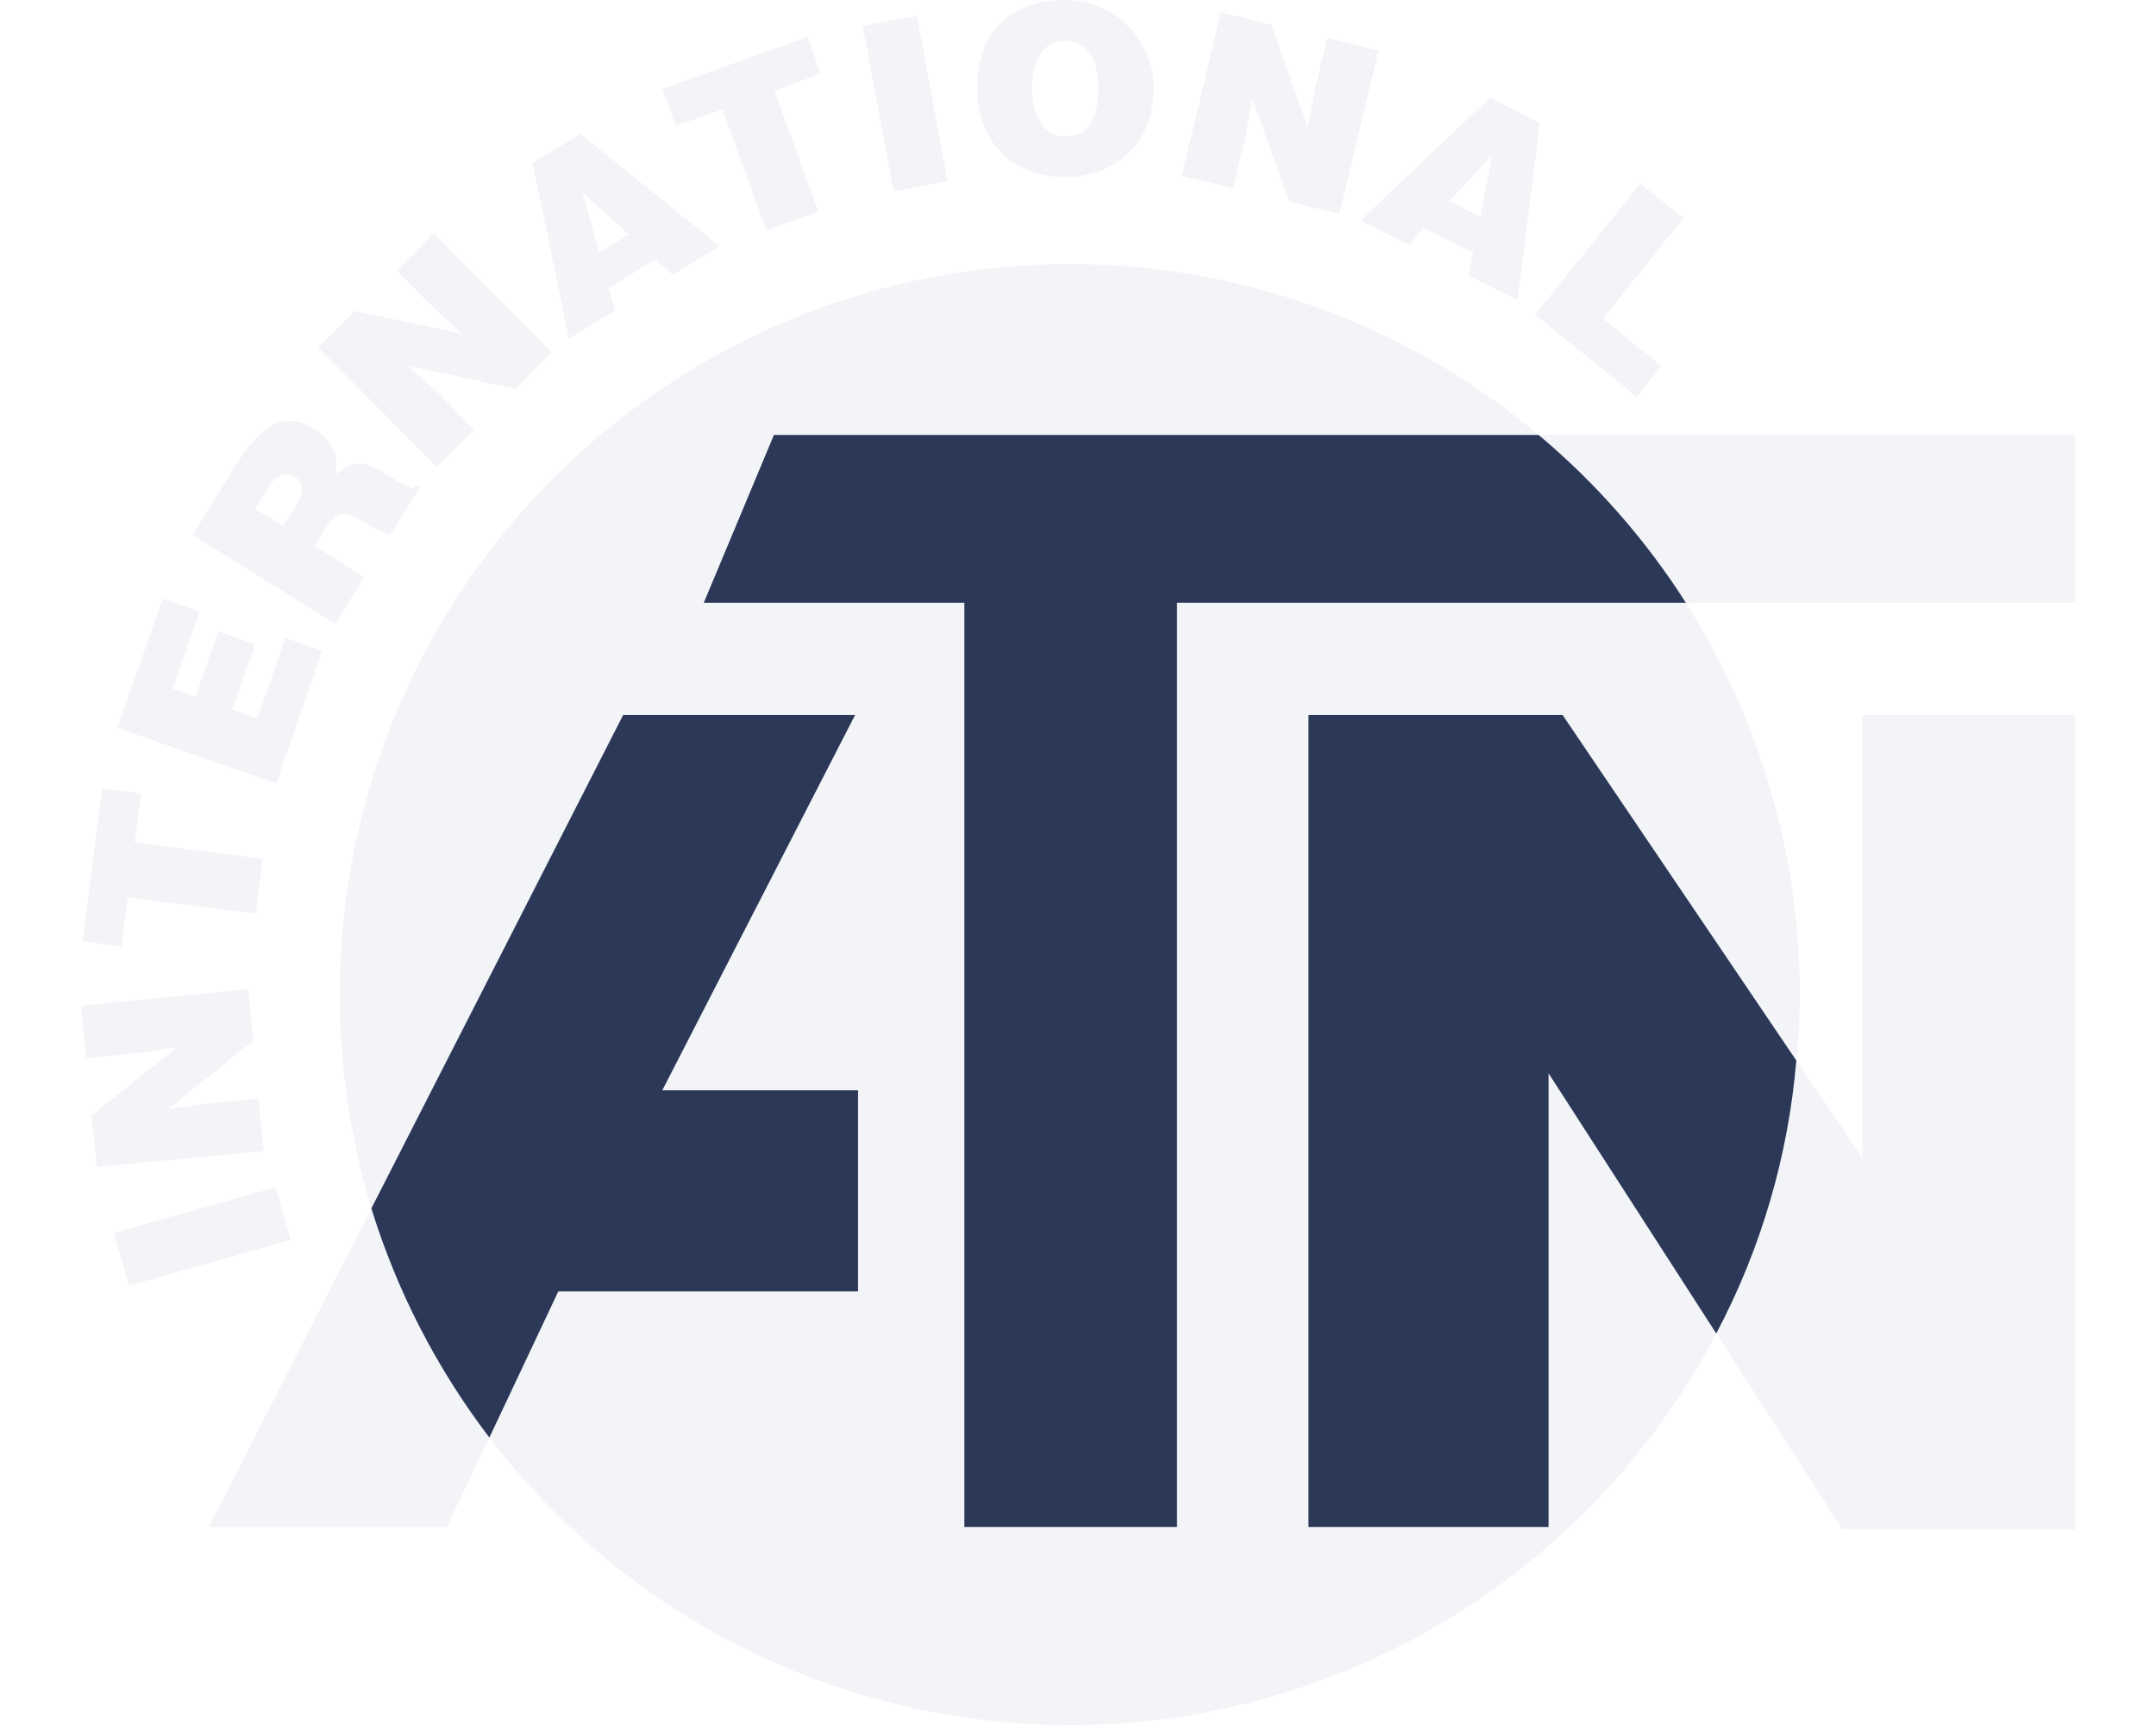
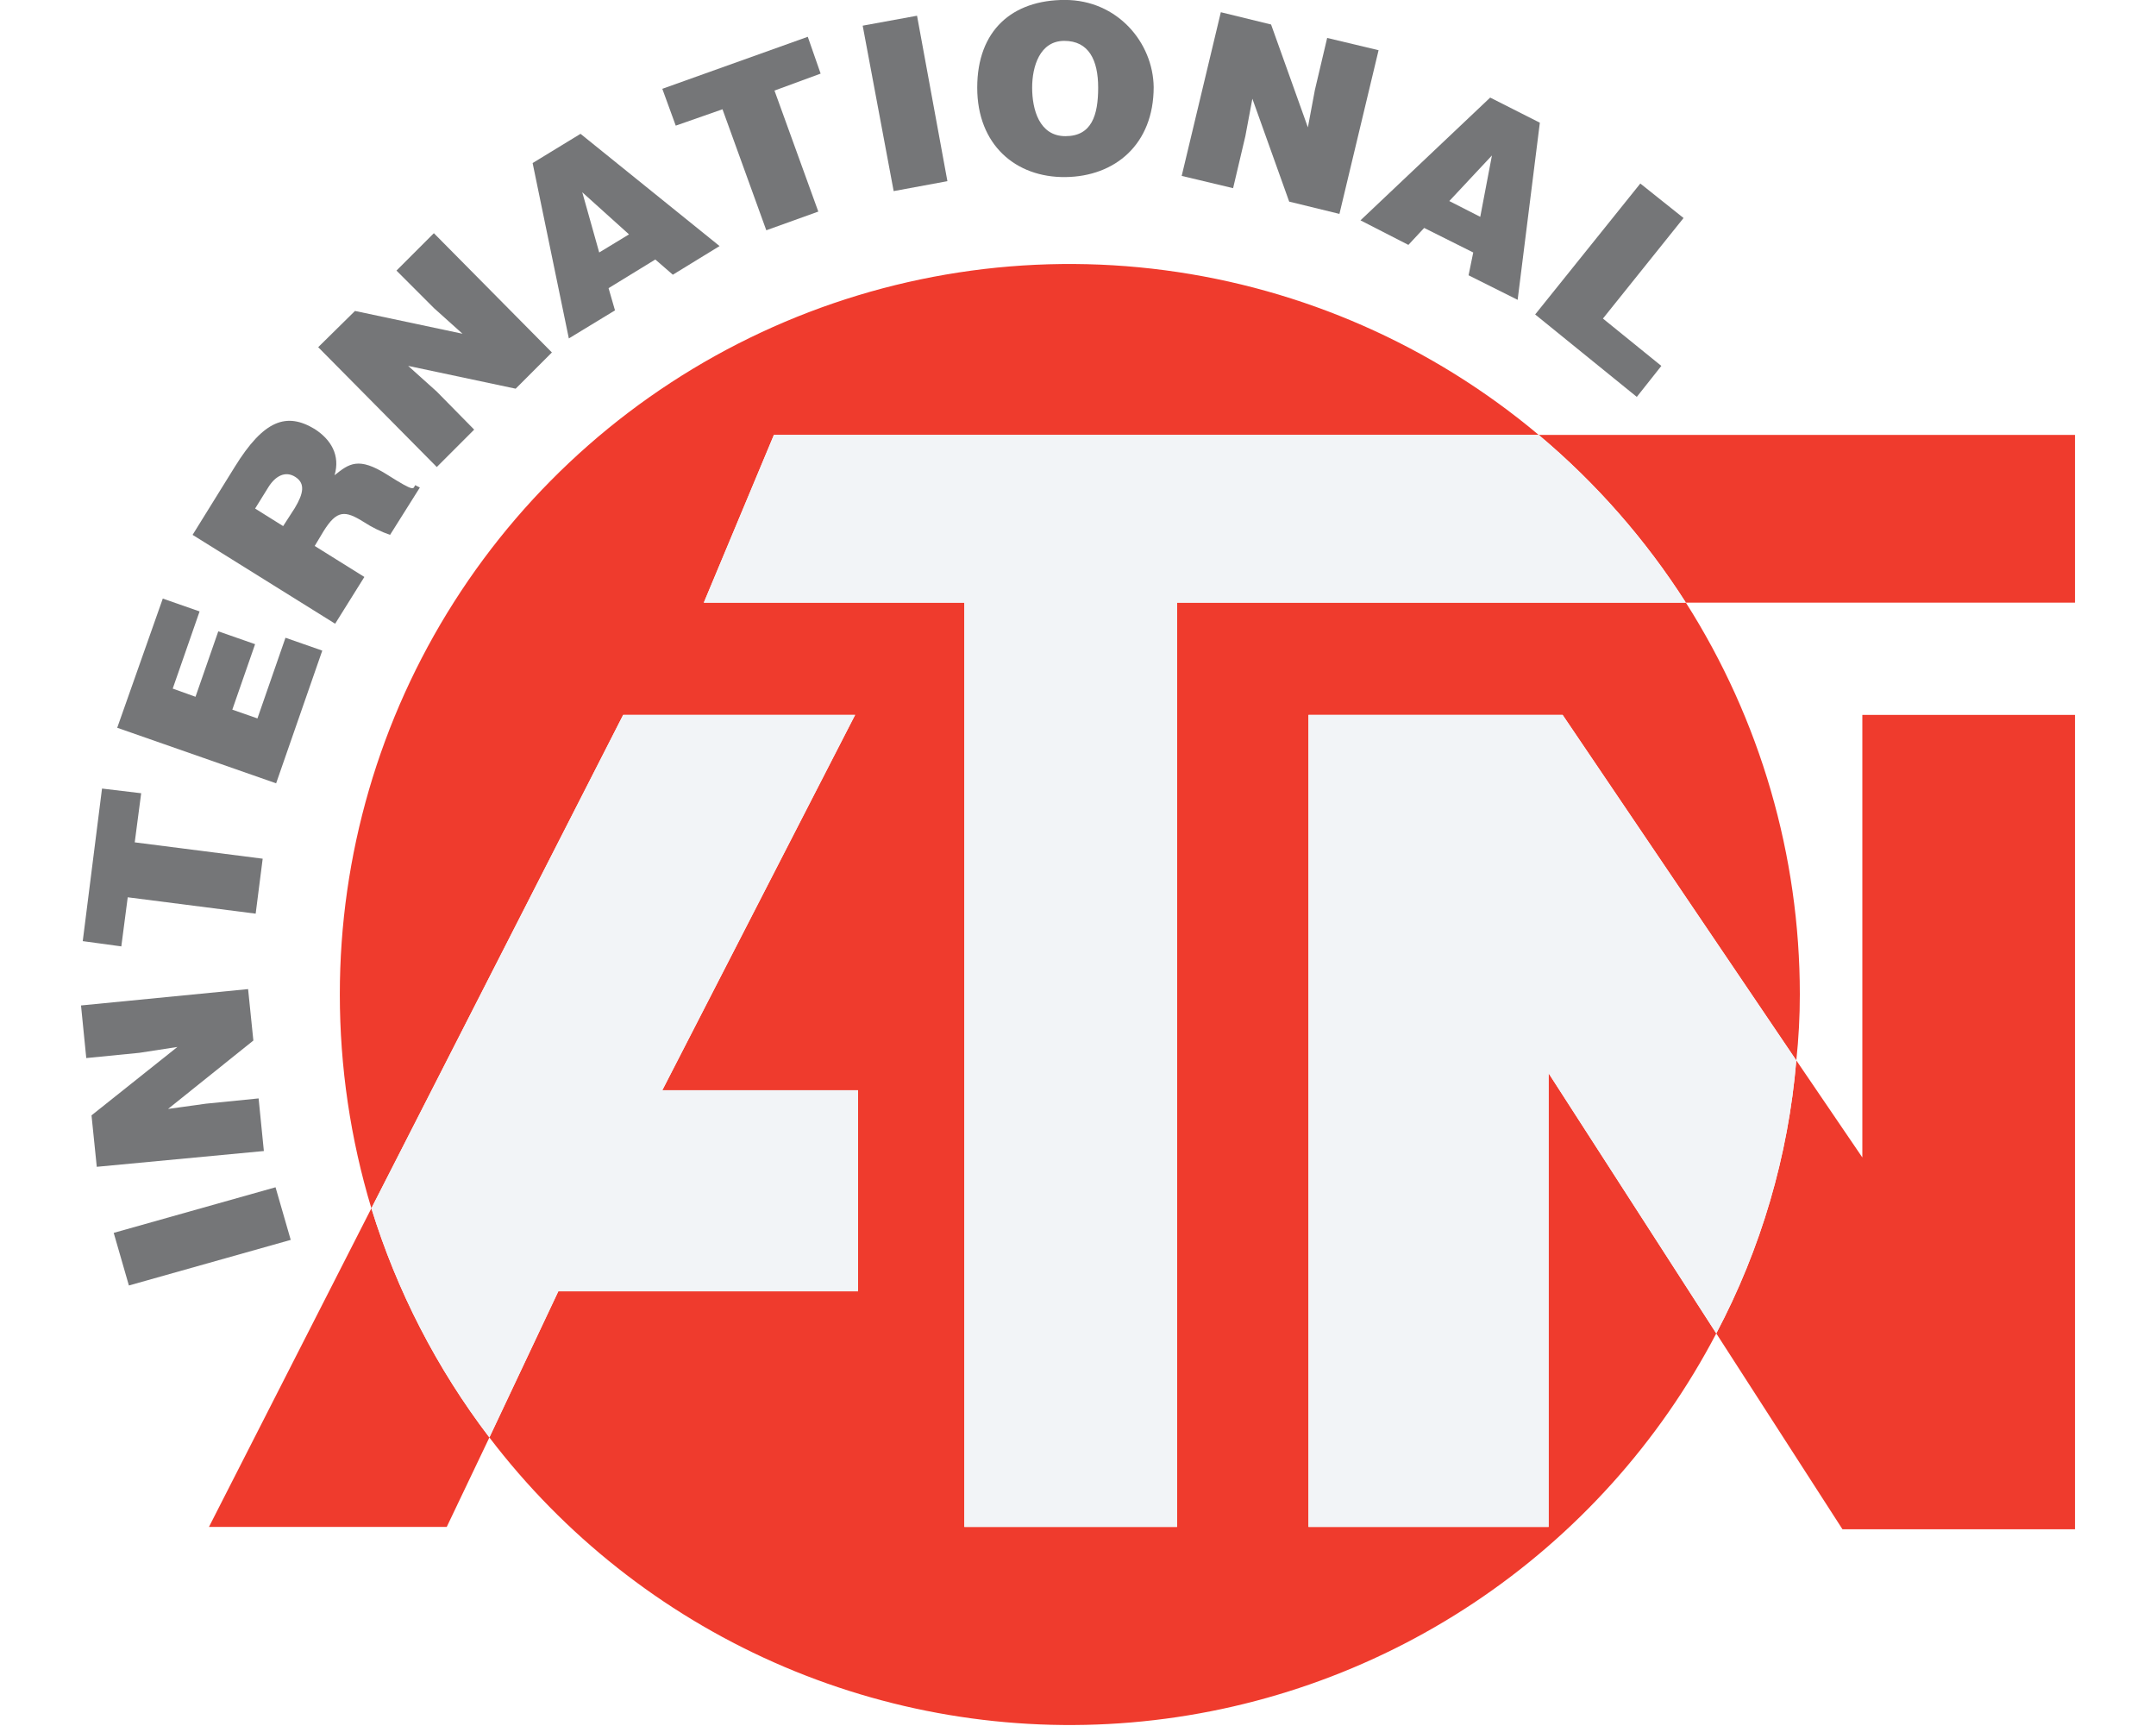
<svg xmlns="http://www.w3.org/2000/svg" width="150" height="120" viewBox="0 0 150 120" fill="none">
-   <path d="M19.17 82.591L20.227 86.251L8.968 89.423L7.911 85.763L19.17 82.591Z" fill="#F2F4F7" />
-   <path d="M6.367 77.59L12.342 72.832L9.7 73.239L6.001 73.605L5.636 69.945L17.261 68.806L17.626 72.385L11.692 77.142L14.334 76.776L17.992 76.41L18.358 80.07L6.733 81.168L6.367 77.59Z" fill="#F2F4F7" />
-   <path d="M18.276 59.738L17.788 63.56L8.886 62.422L8.439 65.838L5.757 65.472L7.098 54.858L9.821 55.184L9.374 58.599L18.276 59.738Z" fill="#F2F4F7" />
-   <path d="M11.325 41.643L13.886 42.537L12.017 47.905L13.602 48.474L15.187 43.92L17.748 44.814L16.163 49.369L17.91 49.979L19.861 44.367L22.422 45.262L19.211 54.492L8.155 50.629L11.325 41.643Z" fill="#F2F4F7" />
-   <path d="M25.349 40.138L23.317 43.391L13.399 37.21L16.326 32.493C18.358 29.199 19.943 28.671 21.894 29.85C23.032 30.582 23.683 31.68 23.276 33.062C24.293 32.249 24.943 31.761 26.935 33.022C28.926 34.282 28.723 33.998 28.886 33.754L29.211 33.916L27.138 37.21C26.494 36.988 25.879 36.688 25.309 36.316C24.008 35.502 23.439 35.462 22.504 36.966L21.894 37.983L25.349 40.138ZM19.7 36.6L20.512 35.34C21.122 34.323 21.244 33.632 20.553 33.184C19.862 32.737 19.171 33.103 18.683 33.876L17.748 35.38L19.7 36.6Z" fill="#F2F4F7" />
-   <path d="M24.698 21.636L32.177 23.222L30.186 21.433L27.584 18.83L30.186 16.227L38.396 24.523L35.876 27.044L28.397 25.458L30.389 27.247L32.99 29.891L30.389 32.493L22.137 24.157L24.698 21.636Z" fill="#F2F4F7" />
-   <path d="M40.389 9.314L50.062 17.122L46.811 19.114L45.591 18.057L42.34 20.05L42.787 21.595L39.575 23.547L37.055 11.348L40.389 9.314ZM43.762 16.309L40.51 13.381L41.689 17.569L43.762 16.309Z" fill="#F2F4F7" />
-   <path d="M56.932 14.723L53.314 16.024L50.266 7.607L47.014 8.745L46.079 6.183L56.2 2.564L57.094 5.126L53.883 6.305L56.932 14.723Z" fill="#F2F4F7" />
-   <path d="M65.914 12.608L62.175 13.3L60.02 1.792L63.8 1.1L65.914 12.608Z" fill="#F2F4F7" />
-   <path d="M80.264 6.061C80.264 10.046 77.582 12.283 74.127 12.324C70.672 12.364 67.989 10.087 67.989 6.102C67.989 2.117 70.428 0.002 74.086 0.002C77.744 0.002 80.224 2.971 80.264 6.061ZM71.81 6.102C71.81 7.607 72.298 9.477 74.127 9.477C75.956 9.477 76.403 8.013 76.403 6.102C76.403 4.191 75.753 2.849 74.045 2.849C72.338 2.849 71.81 4.638 71.81 6.102Z" fill="#F2F4F7" />
-   <path d="M88.433 1.71L90.993 8.867L91.481 6.265L92.335 2.646L95.912 3.5L93.188 14.886L89.693 14.032L87.132 6.875L86.644 9.477L85.791 13.096L82.214 12.242L84.937 0.856L88.433 1.71Z" fill="#F2F4F7" />
-   <path d="M107.132 8.542L105.587 20.863L102.173 19.155L102.498 17.57L99.084 15.862L97.986 17.041L94.653 15.333L103.677 6.793L107.132 8.542ZM102.986 15.089L103.799 10.819L100.831 13.991L102.986 15.089Z" fill="#F2F4F7" />
-   <path d="M111.52 22.164L115.585 25.458L113.878 27.613L106.805 21.88L114.122 12.771L117.13 15.17L111.52 22.164Z" fill="#F2F4F7" />
-   <path fill-rule="evenodd" clip-rule="evenodd" d="M25.838 84.055L14.538 106.217H31.081L34.048 99.996C39.226 106.792 46.033 112.171 53.841 115.635C61.648 119.1 70.203 120.538 78.714 119.816C87.224 119.095 95.415 116.237 102.529 111.507C109.642 106.777 115.447 100.328 119.407 92.757L128.187 106.38H144.364V49.735H129.569V80.517L124.976 73.767C125.139 72.241 125.221 70.707 125.22 69.172C125.221 59.521 122.471 50.07 117.294 41.927H144.364V30.257H107.05C99.647 24.04 90.623 20.066 81.04 18.804C71.457 17.541 61.713 19.041 52.953 23.128C44.193 27.216 36.781 33.72 31.589 41.876C26.397 50.032 23.64 59.502 23.643 69.172C23.642 74.214 24.381 79.229 25.838 84.055ZM34.048 99.996C30.395 95.207 27.615 89.811 25.838 84.055L43.357 49.735H59.493L46.08 75.841H59.697V89.83H38.845L34.048 99.996ZM81.89 106.217H67.094V41.927H48.966L53.843 30.257H107.05C111.04 33.602 114.494 37.537 117.294 41.927H81.89V106.217ZM119.407 92.757L107.741 74.662V106.217H91.036V49.735H108.717L124.976 73.767C124.418 80.408 122.524 86.868 119.407 92.757Z" fill="#F2F4F7" />
-   <path fill-rule="evenodd" clip-rule="evenodd" d="M119.406 92.757L107.74 74.662V106.217H91.034V49.735H108.716L124.975 73.767C124.417 80.408 122.523 86.868 119.406 92.757ZM34.047 99.996C30.394 95.207 27.614 89.811 25.837 84.055L43.355 49.735H59.492L46.079 75.841H59.696V89.83H38.844L34.047 99.996ZM81.889 106.217H67.093V41.927H48.965L53.843 30.257H107.049C111.039 33.602 114.493 37.537 117.293 41.927H81.889V106.217Z" fill="#2B3857" />
+   <path d="M19.17 82.586L20.227 86.246L8.968 89.418L7.911 85.758L19.17 82.586Z" fill="#757678" />
+   <path d="M6.367 77.584L12.342 72.826L9.7 73.233L6.002 73.599L5.636 69.939L17.261 68.801L17.627 72.379L11.692 77.137L14.334 76.771L17.992 76.405L18.358 80.065L6.733 81.163L6.367 77.584Z" fill="#757678" />
+   <path d="M18.276 59.731L17.788 63.554L8.887 62.415L8.44 65.831L5.757 65.465L7.098 54.852L9.822 55.177L9.374 58.593L18.276 59.731Z" fill="#757678" />
+   <path d="M11.326 41.637L13.886 42.531L12.017 47.899L13.602 48.468L15.187 43.914L17.748 44.809L16.163 49.363L17.911 49.973L19.862 44.361L22.422 45.256L19.211 54.487L8.155 50.623L11.326 41.637Z" fill="#757678" />
+   <path d="M25.35 40.133L23.317 43.386L13.399 37.205L16.326 32.488C18.358 29.194 19.944 28.665 21.895 29.844C23.033 30.576 23.683 31.674 23.277 33.057C24.293 32.244 24.943 31.756 26.935 33.016C28.927 34.277 28.723 33.992 28.886 33.748L29.211 33.911L27.138 37.205C26.494 36.983 25.88 36.682 25.309 36.31C24.008 35.497 23.439 35.456 22.504 36.961L21.895 37.977L25.35 40.133ZM19.7 36.595L20.513 35.334C21.122 34.318 21.244 33.626 20.553 33.179C19.862 32.732 19.171 33.098 18.683 33.87L17.749 35.375L19.7 36.595Z" fill="#757678" />
+   <path d="M24.698 21.629L32.178 23.215L30.186 21.426L27.584 18.823L30.186 16.221L38.397 24.516L35.876 27.037L28.397 25.451L30.389 27.241L32.99 29.884L30.389 32.486L22.138 24.15L24.698 21.629Z" fill="#757678" />
+   <path d="M40.389 9.309L50.063 17.116L46.811 19.109L45.592 18.051L42.34 20.044L42.787 21.589L39.576 23.541L37.056 11.342L40.389 9.309ZM43.762 16.303L40.511 13.375L41.689 17.563L43.762 16.303Z" fill="#757678" />
+   <path d="M56.932 14.717L53.314 16.018L50.266 7.601L47.014 8.74L46.079 6.178L56.2 2.559L57.094 5.12L53.883 6.3L56.932 14.717Z" fill="#757678" />
+   <path d="M65.914 12.602L62.175 13.293L60.02 1.785L63.801 1.094L65.914 12.602Z" fill="#757678" />
+   <path d="M80.265 6.055C80.265 10.04 77.582 12.277 74.127 12.317C70.672 12.358 67.989 10.081 67.989 6.096C67.989 2.111 70.428 -0.004 74.086 -0.004C77.745 -0.004 80.224 2.965 80.265 6.055ZM71.81 6.096C71.81 7.6 72.298 9.471 74.127 9.471C75.956 9.471 76.403 8.007 76.403 6.096C76.403 4.184 75.753 2.843 74.046 2.843C72.338 2.843 71.81 4.632 71.81 6.096Z" fill="#757678" />
+   <path d="M88.433 1.704L90.994 8.86L91.481 6.258L92.335 2.639L95.912 3.493L93.189 14.879L89.693 14.025L87.132 6.868L86.644 9.47L85.791 13.089L82.214 12.236L84.937 0.85L88.433 1.704Z" fill="#757678" />
+   <path d="M107.132 8.536L105.587 20.857L102.173 19.149L102.498 17.563L99.084 15.855L97.986 17.035L94.653 15.327L103.677 6.787L107.132 8.536ZM102.986 15.083L103.799 10.813L100.832 13.985L102.986 15.083Z" fill="#757678" />
+   <path d="M111.521 22.159L115.585 25.453L113.878 27.608L106.806 21.874L114.122 12.766L117.13 15.165L111.521 22.159Z" fill="#757678" />
+   <path fill-rule="evenodd" clip-rule="evenodd" d="M25.838 84.05L14.538 106.212H31.081L34.049 99.99C39.226 106.786 46.034 112.165 53.841 115.63C61.648 119.095 70.204 120.533 78.714 119.811C87.225 119.089 95.416 116.231 102.529 111.501C109.642 106.772 115.447 100.323 119.407 92.752L128.187 106.375H144.365V49.729H129.569V80.512L124.976 73.762C125.139 72.236 125.221 70.702 125.22 69.167C125.221 59.516 122.472 50.065 117.294 41.922H144.365V30.251H107.051C99.647 24.034 90.624 20.061 81.04 18.798C71.457 17.535 61.713 19.036 52.953 23.123C44.193 27.21 36.781 33.714 31.589 41.871C26.397 50.027 23.64 59.497 23.643 69.167C23.642 74.209 24.382 79.223 25.838 84.05ZM34.049 99.99C30.395 95.202 27.615 89.806 25.838 84.05L43.357 49.729H59.494L46.08 75.836H59.697V89.824H38.845L34.049 99.99ZM81.89 106.212H67.095V41.922H48.966L53.844 30.251H107.051C111.04 33.596 114.494 37.532 117.294 41.922H81.89V106.212ZM119.407 92.752L107.742 74.656V106.212H91.036V49.729H108.717L124.976 73.762C124.418 80.403 122.524 86.862 119.407 92.752Z" fill="#EF3B2D" />
+   <path fill-rule="evenodd" clip-rule="evenodd" d="M119.406 92.751L107.741 74.655V106.211H91.035V49.728H108.716L124.975 73.761C124.417 80.401 122.523 86.861 119.406 92.751ZM34.048 99.989C30.394 95.201 27.614 89.804 25.837 84.049L43.356 49.728H59.493L46.079 75.835H59.696V89.823H38.844L34.048 99.989ZM81.889 106.211H67.094V41.921H48.965L53.843 30.25H107.05C111.039 33.595 114.493 37.531 117.293 41.921H81.889V106.211Z" fill="#F2F4F7" />
</svg>
